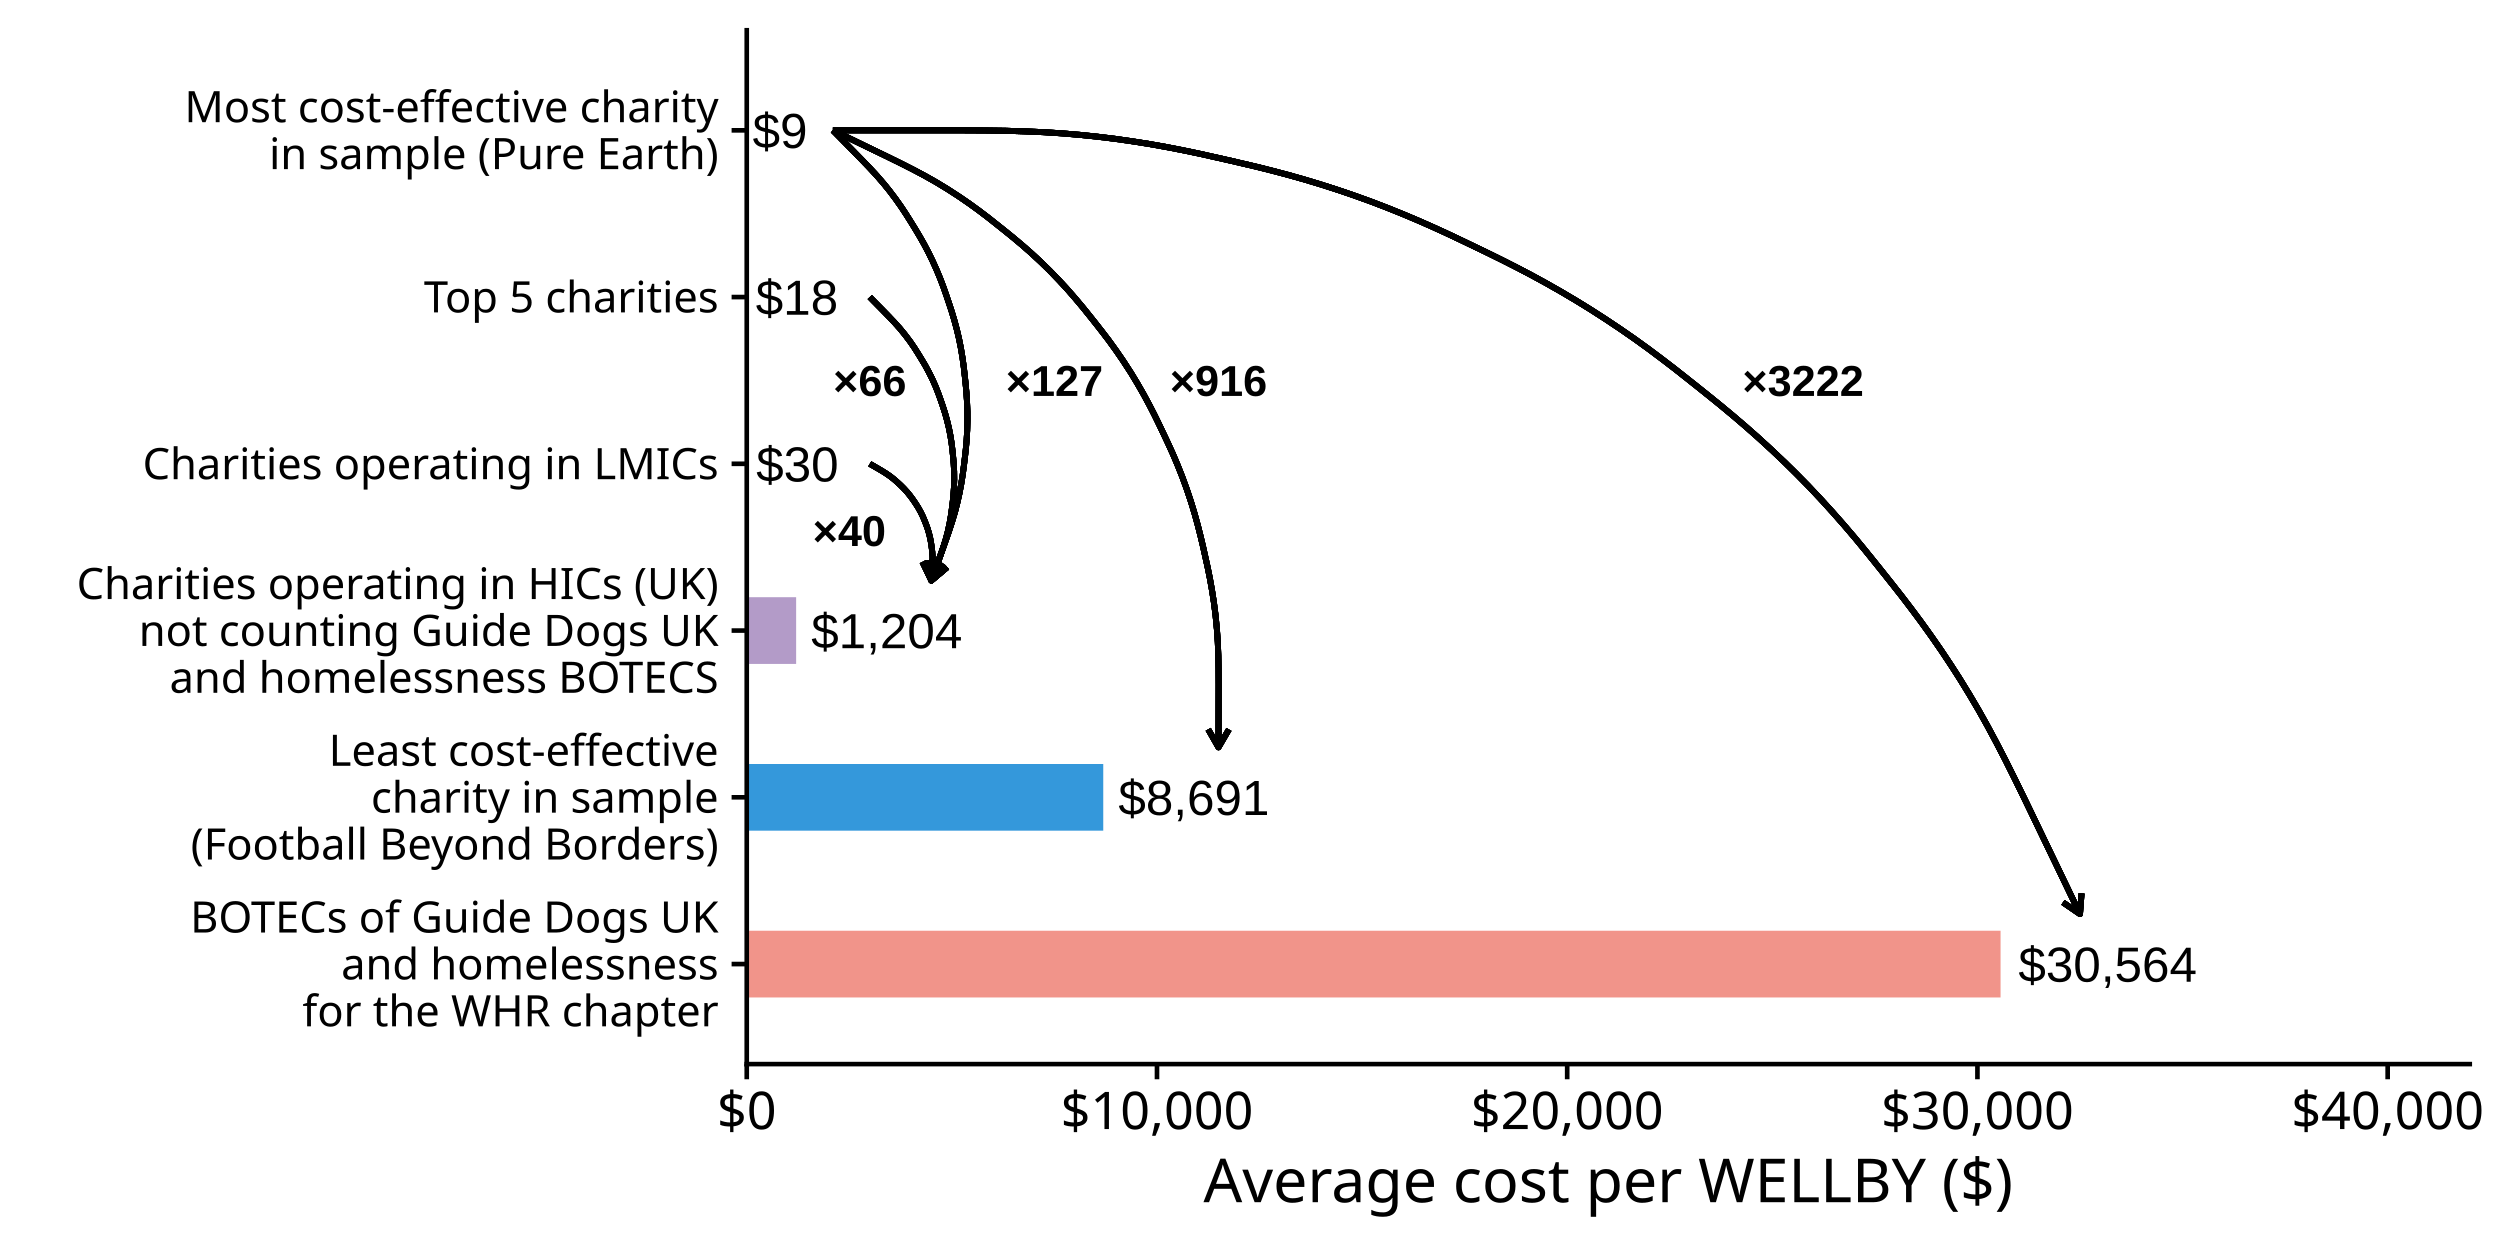
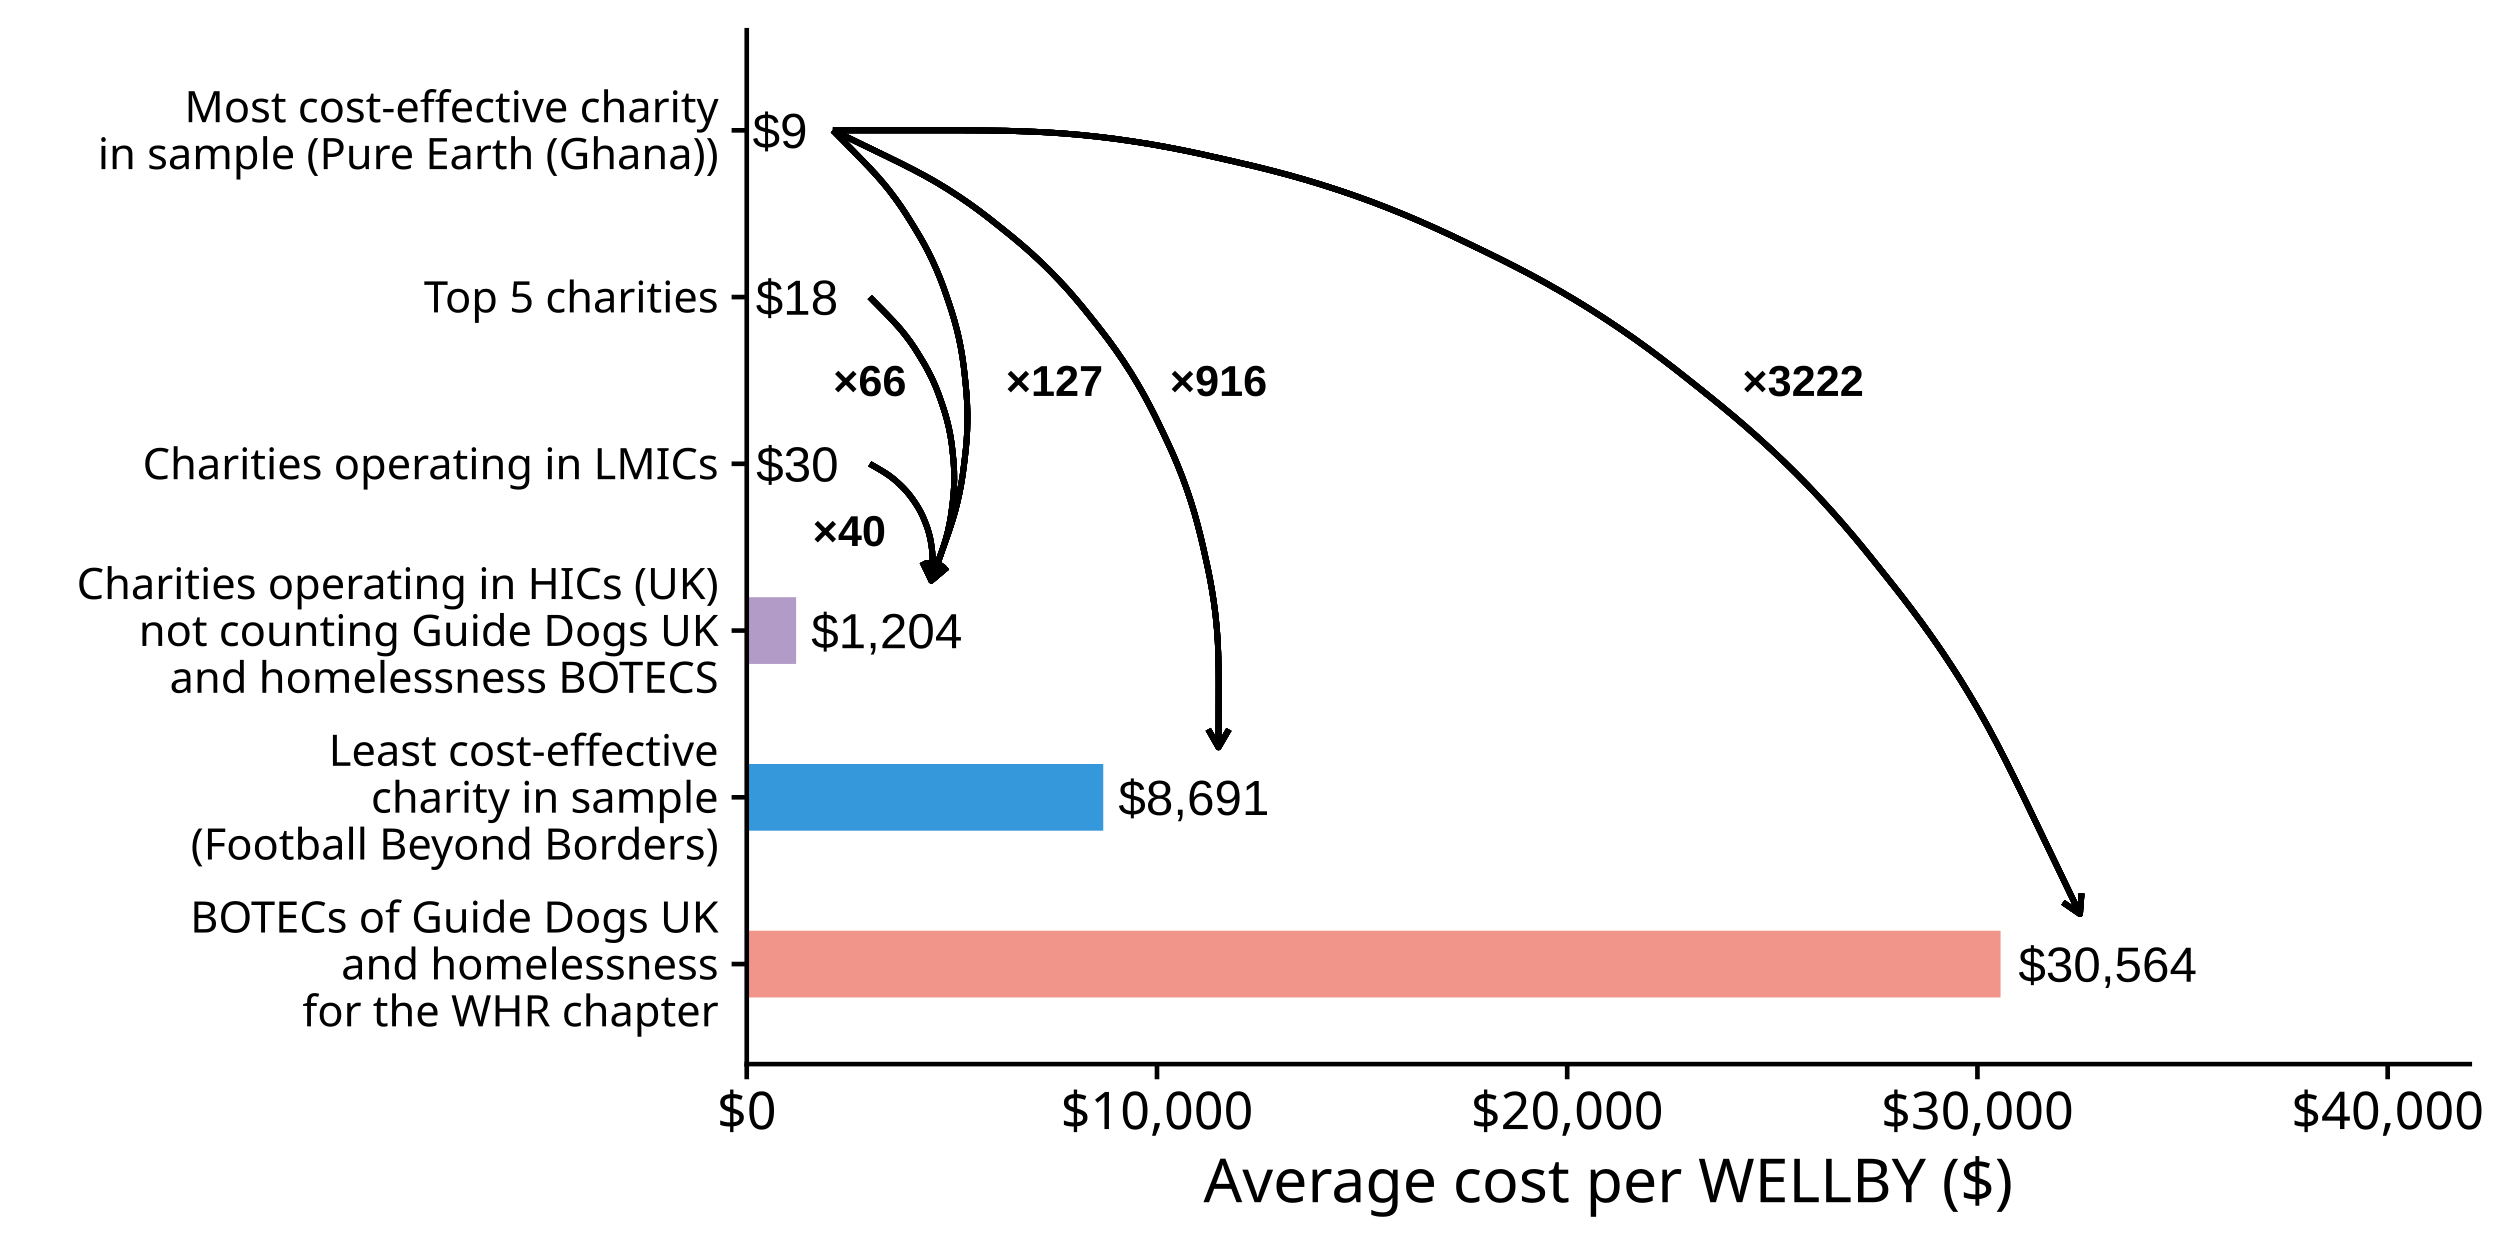
<svg xmlns="http://www.w3.org/2000/svg" role="img" aria-labelledby="comparison_CpWB-title" width="100%" viewBox="0 0 576.00 288.00">
  <g class="svglite">
    <defs>
      <style type="text/css">
    .svglite line, .svglite polyline, .svglite polygon, .svglite path, .svglite rect, .svglite circle {
      fill: none;
      stroke: #000000;
      stroke-linecap: round;
      stroke-linejoin: round;
      stroke-miterlimit: 10.00;
    }
    .svglite text {
      white-space: pre;
    }
    .svglite g.glyphgroup path {
      fill: inherit;
      stroke: none;
    }
  </style>
    </defs>
    <rect width="100%" height="100%" style="stroke: none; fill: #FFFFFF;" />
    <defs>
      <clipPath id="cpMC4wMHw1NzYuMDB8MC4wMHwyODguMDA=">
        <rect x="0.00" y="0.00" width="576.00" height="288.00" />
      </clipPath>
    </defs>
    <g clip-path="url(#cpMC4wMHw1NzYuMDB8MC4wMHwyODguMDA=)">
      <rect x="0.00" y="0.00" width="576.00" height="288.00" style="stroke-width: 1.07; stroke: none; fill: #FFFFFF;" />
    </g>
    <defs>
      <clipPath id="cpMTcyLjA1fDU2OS4wM3w2Ljk3fDI0NS4xNw==">
        <rect x="172.05" y="6.97" width="396.98" height="238.20" />
      </clipPath>
    </defs>
    <g clip-path="url(#cpMTcyLjA1fDU2OS4wM3w2Ljk3fDI0NS4xNw==)">
      <rect x="172.05" y="6.97" width="396.98" height="238.20" style="stroke-width: 1.07; stroke: none; fill: #FFFFFF;" />
      <rect x="172.05" y="22.34" width="0.090" height="15.37" style="stroke-width: 1.36; stroke: none; stroke-linecap: butt; stroke-linejoin: miter; fill: #27AE60;" />
      <rect x="172.05" y="60.76" width="0.17" height="15.37" style="stroke-width: 1.36; stroke: none; stroke-linecap: butt; stroke-linejoin: miter; fill: #F5B041;" />
      <rect x="172.05" y="99.18" width="0.29" height="15.37" style="stroke-width: 1.36; stroke: none; stroke-linecap: butt; stroke-linejoin: miter; fill: #D98880;" />
      <rect x="172.05" y="137.60" width="11.38" height="15.37" style="stroke-width: 1.36; stroke: none; stroke-linecap: butt; stroke-linejoin: miter; fill: #B39BC8;" />
      <rect x="172.05" y="176.02" width="82.14" height="15.37" style="stroke-width: 1.36; stroke: none; stroke-linecap: butt; stroke-linejoin: miter; fill: #3498DB;" />
      <rect x="172.05" y="214.44" width="288.88" height="15.37" style="stroke-width: 1.36; stroke: none; stroke-linecap: butt; stroke-linejoin: miter; fill: #F1948A;" />
      <text x="173.40" y="34.10" style="font-size: 11.38px; font-family: &quot;Arial&quot;;" textLength="12.66px" lengthAdjust="spacingAndGlyphs">$9</text>
      <text x="174.12" y="72.52" style="font-size: 11.38px; font-family: &quot;Arial&quot;;" textLength="18.98px" lengthAdjust="spacingAndGlyphs">$18</text>
      <text x="174.23" y="110.94" style="font-size: 11.38px; font-family: &quot;Arial&quot;;" textLength="18.98px" lengthAdjust="spacingAndGlyphs">$30</text>
      <text x="186.91" y="149.35" style="font-size: 11.38px; font-family: &quot;Arial&quot;;" textLength="34.80px" lengthAdjust="spacingAndGlyphs">$1,204</text>
      <text x="257.67" y="187.77" style="font-size: 11.38px; font-family: &quot;Arial&quot;;" textLength="34.80px" lengthAdjust="spacingAndGlyphs">$8,691</text>
      <text x="465.04" y="226.19" style="font-size: 11.38px; font-family: &quot;Arial&quot;;" textLength="41.12px" lengthAdjust="spacingAndGlyphs">$30,564</text>
      <polyline points="191.90,30.03 192.03,30.09 192.87,30.50 194.74,31.40 197.54,32.76 200.86,34.37 204.23,36.00 207.41,37.56 210.35,39.05 213.08,40.50 215.66,41.96 218.15,43.47 218.61,43.76 221.04,45.34 223.40,46.96 225.63,48.58 227.71,50.16 229.64,51.69 231.51,53.18 233.41,54.72 235.39,56.38 237.45,58.18 239.54,60.11 241.62,62.13 241.97,62.48 243.99,64.57 245.93,66.67 247.74,68.75 249.42,70.75 250.97,72.67 252.46,74.54 253.96,76.46 255.53,78.52 257.13,80.74 258.74,83.08 260.32,85.52 260.59,85.93 262.09,88.42 263.51,90.90 264.82,93.33 266.01,95.65 267.09,97.87 268.12,100.02 269.16,102.24 270.23,104.59 271.30,107.11 272.35,109.75 273.35,112.48 273.51,112.94 274.43,115.70 275.26,118.44 275.99,121.09 276.63,123.62 277.20,126.02 277.72,128.36 278.25,130.75 278.76,133.28 279.24,135.97 279.68,138.78 280.05,141.66 280.10,142.15 280.38,145.05 280.58,147.98 280.70,151.04 280.76,154.30 280.78,157.79 280.77,161.51 280.76,165.24 280.75,168.50 280.75,170.79 280.74,171.93 280.74,172.17 280.74,172.18 " style="stroke-width: 1.36; stroke-linecap: butt;" />
      <polyline points="278.37,168.04 280.74,172.18 283.14,168.06 " style="stroke-width: 1.36; stroke-linecap: butt;" />
      <polyline points="191.90,30.03 192.03,30.09 192.87,30.50 194.74,31.40 197.54,32.76 200.86,34.37 204.23,36.00 207.41,37.56 210.35,39.05 213.08,40.50 215.66,41.96 218.15,43.47 218.61,43.76 221.04,45.34 223.40,46.96 225.63,48.58 227.71,50.16 229.64,51.69 231.51,53.18 233.41,54.72 235.39,56.38 237.45,58.18 239.54,60.11 241.62,62.13 241.97,62.48 243.99,64.57 245.93,66.67 247.74,68.75 249.42,70.75 250.97,72.67 252.46,74.54 253.96,76.46 255.53,78.52 257.13,80.74 258.74,83.08 260.32,85.52 260.59,85.93 262.09,88.42 263.51,90.90 264.82,93.33 266.01,95.65 267.09,97.87 268.12,100.02 269.16,102.24 270.23,104.59 271.30,107.11 272.35,109.75 273.35,112.48 273.51,112.94 274.43,115.70 275.26,118.44 275.99,121.09 276.63,123.62 277.20,126.02 277.72,128.36 278.25,130.75 278.76,133.28 279.24,135.97 279.68,138.78 280.05,141.66 280.10,142.15 280.38,145.05 280.58,147.98 280.70,151.04 280.76,154.30 280.78,157.79 280.77,161.51 280.76,165.24 280.75,168.50 280.75,170.79 280.74,171.93 280.74,172.17 280.74,172.18 " style="stroke-width: 1.36; stroke-linecap: butt;" />
      <polyline points="278.37,168.04 280.74,172.18 283.14,168.06 " style="stroke-width: 1.36; stroke-linecap: butt;" />
      <polyline points="191.90,30.03 192.03,30.09 192.87,30.50 194.74,31.40 197.54,32.76 200.86,34.37 204.23,36.00 207.41,37.56 210.35,39.05 213.08,40.50 215.66,41.96 218.15,43.47 218.61,43.76 221.04,45.34 223.40,46.96 225.63,48.58 227.71,50.16 229.64,51.69 231.51,53.18 233.41,54.72 235.39,56.38 237.45,58.18 239.54,60.11 241.62,62.13 241.97,62.48 243.99,64.57 245.93,66.67 247.74,68.75 249.42,70.75 250.97,72.67 252.46,74.54 253.96,76.46 255.53,78.52 257.13,80.74 258.74,83.08 260.32,85.52 260.59,85.93 262.09,88.42 263.51,90.90 264.82,93.33 266.01,95.65 267.09,97.87 268.12,100.02 269.16,102.24 270.23,104.59 271.30,107.11 272.35,109.75 273.35,112.48 273.51,112.94 274.43,115.70 275.26,118.44 275.99,121.09 276.63,123.62 277.20,126.02 277.72,128.36 278.25,130.75 278.76,133.28 279.24,135.97 279.68,138.78 280.05,141.66 280.10,142.15 280.38,145.05 280.58,147.98 280.70,151.04 280.76,154.30 280.78,157.79 280.77,161.51 280.76,165.24 280.75,168.50 280.75,170.79 280.74,171.93 280.74,172.17 280.74,172.18 " style="stroke-width: 1.36; stroke-linecap: butt;" />
      <polyline points="278.37,168.04 280.74,172.18 283.14,168.06 " style="stroke-width: 1.36; stroke-linecap: butt;" />
      <polyline points="191.90,30.03 192.03,30.09 192.87,30.50 194.74,31.40 197.54,32.76 200.86,34.37 204.23,36.00 207.41,37.56 210.35,39.05 213.08,40.50 215.66,41.96 218.15,43.47 218.61,43.76 221.04,45.34 223.40,46.96 225.63,48.58 227.71,50.16 229.64,51.69 231.51,53.18 233.41,54.72 235.39,56.38 237.45,58.18 239.54,60.11 241.62,62.13 241.97,62.48 243.99,64.57 245.93,66.67 247.74,68.75 249.42,70.75 250.97,72.67 252.46,74.54 253.96,76.46 255.53,78.52 257.13,80.74 258.74,83.08 260.32,85.52 260.59,85.93 262.09,88.42 263.51,90.90 264.82,93.33 266.01,95.65 267.09,97.87 268.12,100.02 269.16,102.24 270.23,104.59 271.30,107.11 272.35,109.75 273.35,112.48 273.51,112.94 274.43,115.70 275.26,118.44 275.99,121.09 276.63,123.62 277.20,126.02 277.72,128.36 278.25,130.75 278.76,133.28 279.24,135.97 279.68,138.78 280.05,141.66 280.10,142.15 280.38,145.05 280.58,147.98 280.70,151.04 280.76,154.30 280.78,157.79 280.77,161.51 280.76,165.24 280.75,168.50 280.75,170.79 280.74,171.93 280.74,172.17 280.74,172.18 " style="stroke-width: 1.36; stroke-linecap: butt;" />
      <polyline points="278.37,168.04 280.74,172.18 283.14,168.06 " style="stroke-width: 1.36; stroke-linecap: butt;" />
      <polyline points="191.90,30.03 192.03,30.09 192.87,30.50 194.74,31.40 197.54,32.76 200.86,34.37 204.23,36.00 207.41,37.56 210.35,39.05 213.08,40.50 215.66,41.96 218.15,43.47 218.61,43.76 221.04,45.34 223.40,46.96 225.63,48.58 227.71,50.16 229.64,51.69 231.51,53.18 233.41,54.72 235.39,56.38 237.45,58.18 239.54,60.11 241.62,62.13 241.97,62.48 243.99,64.57 245.93,66.67 247.74,68.75 249.42,70.75 250.97,72.67 252.46,74.54 253.96,76.46 255.53,78.52 257.13,80.74 258.74,83.08 260.32,85.52 260.59,85.93 262.09,88.42 263.51,90.90 264.82,93.33 266.01,95.65 267.09,97.87 268.12,100.02 269.16,102.24 270.23,104.59 271.30,107.11 272.35,109.75 273.35,112.48 273.51,112.94 274.43,115.70 275.26,118.44 275.99,121.09 276.63,123.62 277.20,126.02 277.72,128.36 278.25,130.75 278.76,133.28 279.24,135.97 279.68,138.78 280.05,141.66 280.10,142.15 280.38,145.05 280.58,147.98 280.70,151.04 280.76,154.30 280.78,157.79 280.77,161.51 280.76,165.24 280.75,168.50 280.75,170.79 280.74,171.93 280.74,172.17 280.74,172.18 " style="stroke-width: 1.36; stroke-linecap: butt;" />
      <polyline points="278.37,168.04 280.74,172.18 283.14,168.06 " style="stroke-width: 1.36; stroke-linecap: butt;" />
      <polyline points="191.90,30.03 192.03,30.09 192.87,30.50 194.74,31.40 197.54,32.76 200.86,34.37 204.23,36.00 207.41,37.56 210.35,39.05 213.08,40.50 215.66,41.96 218.15,43.47 218.61,43.76 221.04,45.34 223.40,46.96 225.63,48.58 227.71,50.16 229.64,51.69 231.51,53.18 233.41,54.72 235.39,56.38 237.45,58.18 239.54,60.11 241.62,62.13 241.97,62.48 243.99,64.57 245.93,66.67 247.74,68.75 249.42,70.75 250.97,72.67 252.46,74.54 253.96,76.46 255.53,78.52 257.13,80.74 258.74,83.08 260.32,85.52 260.59,85.93 262.09,88.42 263.51,90.90 264.82,93.33 266.01,95.65 267.09,97.87 268.12,100.02 269.16,102.24 270.23,104.59 271.30,107.11 272.35,109.75 273.35,112.48 273.51,112.94 274.43,115.70 275.26,118.44 275.99,121.09 276.63,123.62 277.20,126.02 277.72,128.36 278.25,130.75 278.76,133.28 279.24,135.97 279.68,138.78 280.05,141.66 280.10,142.15 280.38,145.05 280.58,147.98 280.70,151.04 280.76,154.30 280.78,157.79 280.77,161.51 280.76,165.24 280.75,168.50 280.75,170.79 280.74,171.93 280.74,172.17 280.74,172.18 " style="stroke-width: 1.36; stroke-linecap: butt;" />
      <polyline points="278.37,168.04 280.74,172.18 283.14,168.06 " style="stroke-width: 1.36; stroke-linecap: butt;" />
      <text x="280.74" y="91.22" text-anchor="middle" style="font-size: 9.96px; font-weight: bold; font-family: &quot;Arial&quot;;" textLength="22.41px" lengthAdjust="spacingAndGlyphs">×916</text>
      <polyline points="191.90,30.03 192.01,30.03 192.72,30.03 194.43,30.03 197.32,30.02 201.32,30.02 206.15,30.02 211.44,30.02 216.82,30.02 222.03,30.03 227.00,30.06 231.74,30.13 236.25,30.27 240.57,30.46 244.77,30.73 248.91,31.08 252.68,31.47 256.79,31.97 260.86,32.55 264.85,33.18 268.71,33.87 272.43,34.59 275.99,35.33 279.40,36.09 282.73,36.84 286.05,37.61 289.47,38.41 293.01,39.30 296.69,40.27 300.48,41.34 304.36,42.51 308.28,43.77 311.78,44.96 315.67,46.36 319.51,47.83 323.26,49.34 326.88,50.87 330.34,52.40 333.64,53.91 336.80,55.41 339.87,56.88 342.95,58.37 346.10,59.92 349.35,61.57 352.72,63.33 356.18,65.22 359.70,67.22 363.24,69.32 366.39,71.26 369.87,73.50 373.29,75.78 376.61,78.08 379.80,80.38 382.83,82.65 385.72,84.86 388.46,87.02 391.13,89.14 393.79,91.27 396.52,93.48 399.33,95.82 402.22,98.29 405.17,100.90 408.16,103.64 411.14,106.47 413.78,109.06 416.68,112.01 419.50,115.00 422.22,117.99 424.82,120.94 427.28,123.82 429.59,126.62 431.79,129.34 433.92,132.00 436.04,134.67 438.21,137.43 440.42,140.33 442.69,143.38 444.99,146.59 447.30,149.92 449.57,153.34 451.57,156.46 453.73,159.98 455.84,163.56 457.90,167.24 459.95,171.07 462.03,175.09 464.15,179.34 466.35,183.83 468.62,188.54 470.95,193.39 473.24,198.14 475.31,202.44 477.00,205.96 478.22,208.48 478.92,209.94 479.20,210.52 479.23,210.60 " style="stroke-width: 1.36; stroke-linecap: butt;" />
      <polyline points="475.30,207.91 479.23,210.60 479.59,205.84 " style="stroke-width: 1.36; stroke-linecap: butt;" />
      <polyline points="191.90,30.03 192.01,30.03 192.72,30.03 194.43,30.03 197.32,30.02 201.32,30.02 206.15,30.02 211.44,30.02 216.82,30.02 222.03,30.03 227.00,30.06 231.74,30.13 236.25,30.27 240.57,30.46 244.77,30.73 248.91,31.08 252.68,31.47 256.79,31.97 260.86,32.55 264.85,33.18 268.71,33.87 272.43,34.59 275.99,35.33 279.40,36.09 282.73,36.84 286.05,37.61 289.47,38.41 293.01,39.30 296.69,40.27 300.48,41.34 304.36,42.51 308.28,43.77 311.78,44.96 315.67,46.36 319.51,47.83 323.26,49.34 326.88,50.87 330.34,52.40 333.64,53.91 336.80,55.41 339.87,56.88 342.95,58.37 346.10,59.92 349.35,61.57 352.72,63.33 356.18,65.22 359.70,67.22 363.24,69.32 366.39,71.26 369.87,73.50 373.29,75.78 376.61,78.08 379.80,80.38 382.83,82.65 385.72,84.86 388.46,87.02 391.13,89.14 393.79,91.27 396.52,93.48 399.33,95.82 402.22,98.29 405.17,100.90 408.16,103.64 411.14,106.47 413.78,109.06 416.68,112.01 419.50,115.00 422.22,117.99 424.82,120.94 427.28,123.82 429.59,126.62 431.79,129.34 433.92,132.00 436.04,134.67 438.21,137.43 440.42,140.33 442.69,143.38 444.99,146.59 447.30,149.92 449.57,153.34 451.57,156.46 453.73,159.98 455.84,163.56 457.90,167.24 459.95,171.07 462.03,175.09 464.15,179.34 466.35,183.83 468.62,188.54 470.95,193.39 473.24,198.14 475.31,202.44 477.00,205.96 478.22,208.48 478.92,209.94 479.20,210.52 479.23,210.60 " style="stroke-width: 1.36; stroke-linecap: butt;" />
      <polyline points="475.30,207.91 479.23,210.60 479.59,205.84 " style="stroke-width: 1.36; stroke-linecap: butt;" />
      <polyline points="191.90,30.03 192.01,30.03 192.72,30.03 194.43,30.03 197.32,30.02 201.32,30.02 206.15,30.02 211.44,30.02 216.82,30.02 222.03,30.03 227.00,30.06 231.74,30.13 236.25,30.27 240.57,30.46 244.77,30.73 248.91,31.08 252.68,31.47 256.79,31.97 260.86,32.55 264.85,33.18 268.71,33.87 272.43,34.59 275.99,35.33 279.40,36.09 282.73,36.84 286.05,37.61 289.47,38.41 293.01,39.30 296.69,40.27 300.48,41.34 304.36,42.51 308.28,43.77 311.78,44.96 315.67,46.36 319.51,47.83 323.26,49.34 326.88,50.87 330.34,52.40 333.64,53.91 336.80,55.41 339.87,56.88 342.95,58.37 346.10,59.92 349.35,61.57 352.72,63.33 356.18,65.22 359.70,67.22 363.24,69.32 366.39,71.26 369.87,73.50 373.29,75.78 376.61,78.08 379.80,80.38 382.83,82.65 385.72,84.86 388.46,87.02 391.13,89.14 393.79,91.27 396.52,93.48 399.33,95.82 402.22,98.29 405.17,100.90 408.16,103.64 411.14,106.47 413.78,109.06 416.68,112.01 419.50,115.00 422.22,117.99 424.82,120.94 427.28,123.82 429.59,126.62 431.79,129.34 433.92,132.00 436.04,134.67 438.21,137.43 440.42,140.33 442.69,143.38 444.99,146.59 447.30,149.92 449.57,153.34 451.57,156.46 453.73,159.98 455.84,163.56 457.90,167.24 459.95,171.07 462.03,175.09 464.15,179.34 466.35,183.83 468.62,188.54 470.95,193.39 473.24,198.14 475.31,202.44 477.00,205.96 478.22,208.48 478.92,209.94 479.20,210.52 479.23,210.60 " style="stroke-width: 1.36; stroke-linecap: butt;" />
      <polyline points="475.30,207.91 479.23,210.60 479.59,205.84 " style="stroke-width: 1.36; stroke-linecap: butt;" />
      <polyline points="191.90,30.03 192.01,30.03 192.72,30.03 194.43,30.03 197.32,30.02 201.32,30.02 206.15,30.02 211.44,30.02 216.82,30.02 222.03,30.03 227.00,30.06 231.74,30.13 236.25,30.27 240.57,30.46 244.77,30.73 248.91,31.08 252.68,31.47 256.79,31.97 260.86,32.55 264.85,33.18 268.71,33.87 272.43,34.59 275.99,35.33 279.40,36.09 282.73,36.84 286.05,37.61 289.47,38.41 293.01,39.30 296.69,40.27 300.48,41.34 304.36,42.51 308.28,43.77 311.78,44.96 315.67,46.36 319.51,47.83 323.26,49.34 326.88,50.87 330.34,52.40 333.64,53.91 336.80,55.41 339.87,56.88 342.95,58.37 346.10,59.92 349.35,61.57 352.72,63.33 356.18,65.22 359.70,67.22 363.24,69.32 366.39,71.26 369.87,73.50 373.29,75.78 376.61,78.08 379.80,80.38 382.83,82.65 385.72,84.86 388.46,87.02 391.13,89.14 393.79,91.27 396.52,93.48 399.33,95.82 402.22,98.29 405.17,100.90 408.16,103.64 411.14,106.47 413.78,109.06 416.68,112.01 419.50,115.00 422.22,117.99 424.82,120.94 427.28,123.82 429.59,126.62 431.79,129.34 433.92,132.00 436.04,134.67 438.21,137.43 440.42,140.33 442.69,143.38 444.99,146.59 447.30,149.92 449.57,153.34 451.57,156.46 453.73,159.98 455.84,163.56 457.90,167.24 459.95,171.07 462.03,175.09 464.15,179.34 466.35,183.83 468.62,188.54 470.95,193.39 473.24,198.14 475.31,202.44 477.00,205.96 478.22,208.48 478.92,209.94 479.20,210.52 479.23,210.60 " style="stroke-width: 1.36; stroke-linecap: butt;" />
      <polyline points="475.30,207.91 479.23,210.60 479.59,205.84 " style="stroke-width: 1.36; stroke-linecap: butt;" />
      <polyline points="191.90,30.03 192.01,30.03 192.72,30.03 194.43,30.03 197.32,30.02 201.32,30.02 206.15,30.02 211.44,30.02 216.82,30.02 222.03,30.03 227.00,30.06 231.74,30.13 236.25,30.27 240.57,30.46 244.77,30.73 248.91,31.08 252.68,31.47 256.79,31.97 260.86,32.55 264.85,33.18 268.71,33.87 272.43,34.59 275.99,35.33 279.40,36.09 282.73,36.84 286.05,37.61 289.47,38.41 293.01,39.30 296.69,40.27 300.48,41.34 304.36,42.51 308.28,43.77 311.78,44.96 315.67,46.36 319.51,47.83 323.26,49.34 326.88,50.87 330.34,52.40 333.64,53.91 336.80,55.41 339.87,56.88 342.95,58.37 346.10,59.92 349.35,61.57 352.72,63.33 356.18,65.22 359.70,67.22 363.24,69.32 366.39,71.26 369.87,73.50 373.29,75.78 376.61,78.08 379.80,80.38 382.83,82.65 385.72,84.86 388.46,87.02 391.13,89.14 393.79,91.27 396.52,93.48 399.33,95.82 402.22,98.29 405.17,100.90 408.16,103.64 411.14,106.47 413.78,109.06 416.68,112.01 419.50,115.00 422.22,117.99 424.82,120.94 427.28,123.82 429.59,126.62 431.79,129.34 433.92,132.00 436.04,134.67 438.21,137.43 440.42,140.33 442.69,143.38 444.99,146.59 447.30,149.92 449.57,153.34 451.57,156.46 453.73,159.98 455.84,163.56 457.90,167.24 459.95,171.07 462.03,175.09 464.15,179.34 466.35,183.83 468.62,188.54 470.95,193.39 473.24,198.14 475.31,202.44 477.00,205.96 478.22,208.48 478.92,209.94 479.20,210.52 479.23,210.60 " style="stroke-width: 1.36; stroke-linecap: butt;" />
      <polyline points="475.30,207.91 479.23,210.60 479.59,205.84 " style="stroke-width: 1.36; stroke-linecap: butt;" />
      <polyline points="191.90,30.03 192.01,30.03 192.72,30.03 194.43,30.03 197.32,30.02 201.32,30.02 206.15,30.02 211.44,30.02 216.82,30.02 222.03,30.03 227.00,30.06 231.74,30.13 236.25,30.27 240.57,30.46 244.77,30.73 248.91,31.08 252.68,31.47 256.79,31.97 260.86,32.55 264.85,33.18 268.71,33.87 272.43,34.59 275.99,35.33 279.40,36.09 282.73,36.84 286.05,37.61 289.47,38.41 293.01,39.30 296.69,40.27 300.48,41.34 304.36,42.51 308.28,43.77 311.78,44.96 315.67,46.36 319.51,47.83 323.26,49.34 326.88,50.87 330.34,52.40 333.64,53.91 336.80,55.41 339.87,56.88 342.95,58.37 346.10,59.92 349.35,61.57 352.72,63.33 356.18,65.22 359.70,67.22 363.24,69.32 366.39,71.26 369.87,73.50 373.29,75.78 376.61,78.08 379.80,80.38 382.83,82.65 385.72,84.86 388.46,87.02 391.13,89.14 393.79,91.27 396.52,93.48 399.33,95.82 402.22,98.29 405.17,100.90 408.16,103.64 411.14,106.47 413.78,109.06 416.68,112.01 419.50,115.00 422.22,117.99 424.82,120.94 427.28,123.82 429.59,126.62 431.79,129.34 433.92,132.00 436.04,134.67 438.21,137.43 440.42,140.33 442.69,143.38 444.99,146.59 447.30,149.92 449.57,153.34 451.57,156.46 453.73,159.98 455.84,163.56 457.90,167.24 459.95,171.07 462.03,175.09 464.15,179.34 466.35,183.83 468.62,188.54 470.95,193.39 473.24,198.14 475.31,202.44 477.00,205.96 478.22,208.48 478.92,209.94 479.20,210.52 479.23,210.60 " style="stroke-width: 1.36; stroke-linecap: butt;" />
      <polyline points="475.30,207.91 479.23,210.60 479.59,205.84 " style="stroke-width: 1.36; stroke-linecap: butt;" />
      <text x="415.43" y="91.22" text-anchor="middle" style="font-size: 9.96px; font-weight: bold; font-family: &quot;Arial&quot;;" textLength="27.94px" lengthAdjust="spacingAndGlyphs">×3222</text>
      <polyline points="191.90,30.03 192.03,30.16 192.79,30.93 194.33,32.50 196.36,34.57 198.43,36.68 200.33,38.65 202.04,40.50 203.58,42.28 204.90,43.91 206.29,45.75 207.59,47.59 208.76,49.36 209.81,51.03 210.81,52.65 211.83,54.36 212.89,56.22 213.94,58.21 214.84,60.06 215.79,62.17 216.65,64.25 217.40,66.23 218.05,68.09 218.66,69.90 219.28,71.79 219.89,73.83 220.48,76.02 220.95,78.02 221.40,80.28 221.77,82.50 222.06,84.60 222.28,86.56 222.48,88.46 222.66,90.44 222.80,92.57 222.89,94.83 222.90,96.88 222.84,99.19 222.71,101.44 222.52,103.55 222.30,105.51 222.07,107.40 221.81,109.37 221.47,111.49 221.05,113.70 220.60,115.71 220.03,117.96 219.35,120.23 218.56,122.64 217.65,125.24 216.64,128.04 215.67,130.73 214.96,132.71 214.63,133.63 214.58,133.76 " style="stroke-width: 1.36; stroke-linecap: butt;" />
      <polyline points="213.74,129.07 214.58,133.76 218.22,130.68 " style="stroke-width: 1.36; stroke-linecap: butt;" />
      <polyline points="191.90,30.03 192.03,30.16 192.79,30.93 194.33,32.50 196.36,34.57 198.43,36.68 200.33,38.65 202.04,40.50 203.58,42.28 204.90,43.91 206.29,45.75 207.59,47.59 208.76,49.36 209.81,51.03 210.81,52.65 211.83,54.36 212.89,56.22 213.94,58.21 214.84,60.06 215.79,62.17 216.65,64.25 217.40,66.23 218.05,68.09 218.66,69.90 219.28,71.79 219.89,73.83 220.48,76.02 220.95,78.02 221.40,80.28 221.77,82.50 222.06,84.60 222.28,86.56 222.48,88.46 222.66,90.44 222.80,92.57 222.89,94.83 222.90,96.88 222.84,99.19 222.71,101.44 222.52,103.55 222.30,105.51 222.07,107.40 221.81,109.37 221.47,111.49 221.05,113.70 220.60,115.71 220.03,117.96 219.35,120.23 218.56,122.64 217.65,125.24 216.64,128.04 215.67,130.73 214.96,132.71 214.63,133.63 214.58,133.76 " style="stroke-width: 1.36; stroke-linecap: butt;" />
      <polyline points="213.74,129.07 214.58,133.76 218.22,130.68 " style="stroke-width: 1.36; stroke-linecap: butt;" />
      <polyline points="191.90,30.03 192.03,30.16 192.79,30.93 194.33,32.50 196.36,34.57 198.43,36.68 200.33,38.65 202.04,40.50 203.58,42.28 204.90,43.91 206.29,45.75 207.59,47.59 208.76,49.36 209.81,51.03 210.81,52.65 211.83,54.36 212.89,56.22 213.94,58.21 214.84,60.06 215.79,62.17 216.65,64.25 217.40,66.23 218.05,68.09 218.66,69.90 219.28,71.79 219.89,73.83 220.48,76.02 220.95,78.02 221.40,80.28 221.77,82.50 222.06,84.60 222.28,86.56 222.48,88.46 222.66,90.44 222.80,92.57 222.89,94.83 222.90,96.88 222.84,99.19 222.71,101.44 222.52,103.55 222.30,105.51 222.07,107.40 221.81,109.37 221.47,111.49 221.05,113.70 220.60,115.71 220.03,117.96 219.35,120.23 218.56,122.64 217.65,125.24 216.64,128.04 215.67,130.73 214.96,132.71 214.63,133.63 214.58,133.76 " style="stroke-width: 1.36; stroke-linecap: butt;" />
      <polyline points="213.74,129.07 214.58,133.76 218.22,130.68 " style="stroke-width: 1.36; stroke-linecap: butt;" />
      <polyline points="191.90,30.03 192.03,30.16 192.79,30.93 194.33,32.50 196.36,34.57 198.43,36.68 200.33,38.65 202.04,40.50 203.58,42.28 204.90,43.91 206.29,45.75 207.59,47.59 208.76,49.36 209.81,51.03 210.81,52.65 211.83,54.36 212.89,56.22 213.94,58.21 214.84,60.06 215.79,62.17 216.65,64.25 217.40,66.23 218.05,68.09 218.66,69.90 219.28,71.79 219.89,73.83 220.48,76.02 220.95,78.02 221.40,80.28 221.77,82.50 222.06,84.60 222.28,86.56 222.48,88.46 222.66,90.44 222.80,92.57 222.89,94.83 222.90,96.88 222.84,99.19 222.71,101.44 222.52,103.55 222.30,105.51 222.07,107.40 221.81,109.37 221.47,111.49 221.05,113.70 220.60,115.71 220.03,117.96 219.35,120.23 218.56,122.64 217.65,125.24 216.64,128.04 215.67,130.73 214.96,132.71 214.63,133.63 214.58,133.76 " style="stroke-width: 1.36; stroke-linecap: butt;" />
      <polyline points="213.74,129.07 214.58,133.76 218.22,130.68 " style="stroke-width: 1.36; stroke-linecap: butt;" />
      <polyline points="191.90,30.03 192.03,30.16 192.79,30.93 194.33,32.50 196.36,34.57 198.43,36.68 200.33,38.65 202.04,40.50 203.58,42.28 204.90,43.91 206.29,45.75 207.59,47.59 208.76,49.36 209.81,51.03 210.81,52.65 211.83,54.36 212.89,56.22 213.94,58.21 214.84,60.06 215.79,62.17 216.65,64.25 217.40,66.23 218.05,68.09 218.66,69.90 219.28,71.79 219.89,73.83 220.48,76.02 220.95,78.02 221.40,80.28 221.77,82.50 222.06,84.60 222.28,86.56 222.48,88.46 222.66,90.44 222.80,92.57 222.89,94.83 222.90,96.88 222.84,99.19 222.71,101.44 222.52,103.55 222.30,105.51 222.07,107.40 221.81,109.37 221.47,111.49 221.05,113.70 220.60,115.71 220.03,117.96 219.35,120.23 218.56,122.64 217.65,125.24 216.64,128.04 215.67,130.73 214.96,132.71 214.63,133.63 214.58,133.76 " style="stroke-width: 1.36; stroke-linecap: butt;" />
      <polyline points="213.74,129.07 214.58,133.76 218.22,130.68 " style="stroke-width: 1.36; stroke-linecap: butt;" />
      <polyline points="191.90,30.03 192.03,30.16 192.79,30.93 194.33,32.50 196.36,34.57 198.43,36.68 200.33,38.65 202.04,40.50 203.58,42.28 204.90,43.91 206.29,45.75 207.59,47.59 208.76,49.36 209.81,51.03 210.81,52.65 211.83,54.36 212.89,56.22 213.94,58.21 214.84,60.06 215.79,62.17 216.65,64.25 217.40,66.23 218.05,68.09 218.66,69.90 219.28,71.79 219.89,73.83 220.48,76.02 220.95,78.02 221.40,80.28 221.77,82.50 222.06,84.60 222.28,86.56 222.48,88.46 222.66,90.44 222.80,92.57 222.89,94.83 222.90,96.88 222.84,99.19 222.71,101.44 222.52,103.55 222.30,105.51 222.07,107.40 221.81,109.37 221.47,111.49 221.05,113.70 220.60,115.71 220.03,117.96 219.35,120.23 218.56,122.64 217.65,125.24 216.64,128.04 215.67,130.73 214.96,132.71 214.63,133.63 214.58,133.76 " style="stroke-width: 1.36; stroke-linecap: butt;" />
      <polyline points="213.74,129.07 214.58,133.76 218.22,130.68 " style="stroke-width: 1.36; stroke-linecap: butt;" />
      <text x="242.94" y="91.22" text-anchor="middle" style="font-size: 9.96px; font-weight: bold; font-family: &quot;Arial&quot;;" textLength="22.41px" lengthAdjust="spacingAndGlyphs">×127</text>
      <polyline points="200.40,68.44 200.56,68.61 201.41,69.48 202.92,71.01 204.56,72.69 206.04,74.24 207.33,75.68 208.50,77.11 208.57,77.20 209.67,78.66 210.66,80.10 211.52,81.46 212.31,82.75 213.13,84.12 213.96,85.65 214.78,87.28 214.82,87.37 215.56,89.04 216.20,90.67 216.74,92.18 217.23,93.61 217.72,95.14 218.19,96.81 218.62,98.59 218.64,98.68 218.99,100.47 219.26,102.20 219.45,103.80 219.60,105.30 219.74,106.90 219.83,108.63 219.85,110.46 219.85,110.56 219.79,112.38 219.67,114.13 219.50,115.72 219.31,117.23 219.09,118.81 218.79,120.53 218.41,122.31 218.39,122.40 217.92,124.18 217.35,126.02 216.65,128.03 215.86,130.23 215.11,132.29 214.67,133.50 214.58,133.76 214.58,133.76 " style="stroke-width: 1.36; stroke-linecap: butt;" />
      <polyline points="213.75,129.07 214.58,133.76 218.23,130.69 " style="stroke-width: 1.36; stroke-linecap: butt;" />
      <polyline points="200.40,68.44 200.56,68.61 201.41,69.48 202.92,71.01 204.56,72.69 206.04,74.24 207.33,75.68 208.50,77.11 208.57,77.20 209.67,78.66 210.66,80.10 211.52,81.46 212.31,82.75 213.13,84.12 213.96,85.65 214.78,87.28 214.82,87.37 215.56,89.04 216.20,90.67 216.74,92.18 217.23,93.61 217.72,95.14 218.19,96.81 218.62,98.59 218.64,98.68 218.99,100.47 219.26,102.20 219.45,103.80 219.60,105.30 219.74,106.90 219.83,108.63 219.85,110.46 219.85,110.56 219.79,112.38 219.67,114.13 219.50,115.72 219.31,117.23 219.09,118.81 218.79,120.53 218.41,122.31 218.39,122.40 217.92,124.18 217.35,126.02 216.65,128.03 215.86,130.23 215.11,132.29 214.67,133.50 214.58,133.76 214.58,133.76 " style="stroke-width: 1.36; stroke-linecap: butt;" />
      <polyline points="213.75,129.07 214.58,133.76 218.23,130.69 " style="stroke-width: 1.36; stroke-linecap: butt;" />
      <polyline points="200.40,68.44 200.56,68.61 201.41,69.48 202.92,71.01 204.56,72.69 206.04,74.24 207.33,75.68 208.50,77.11 208.57,77.20 209.67,78.66 210.66,80.10 211.52,81.46 212.31,82.75 213.13,84.12 213.96,85.65 214.78,87.28 214.82,87.37 215.56,89.04 216.20,90.67 216.74,92.18 217.23,93.61 217.72,95.14 218.19,96.81 218.62,98.59 218.64,98.68 218.99,100.47 219.26,102.20 219.45,103.80 219.60,105.30 219.74,106.90 219.83,108.63 219.85,110.46 219.85,110.56 219.79,112.38 219.67,114.13 219.50,115.72 219.31,117.23 219.09,118.81 218.79,120.53 218.41,122.31 218.39,122.40 217.92,124.18 217.35,126.02 216.65,128.03 215.86,130.23 215.11,132.29 214.67,133.50 214.58,133.76 214.58,133.76 " style="stroke-width: 1.36; stroke-linecap: butt;" />
      <polyline points="213.75,129.07 214.58,133.76 218.23,130.69 " style="stroke-width: 1.36; stroke-linecap: butt;" />
      <polyline points="200.40,68.44 200.56,68.61 201.41,69.48 202.92,71.01 204.56,72.69 206.04,74.24 207.33,75.68 208.50,77.11 208.57,77.20 209.67,78.66 210.66,80.10 211.52,81.46 212.31,82.75 213.13,84.12 213.96,85.65 214.78,87.28 214.82,87.37 215.56,89.04 216.20,90.67 216.74,92.18 217.23,93.61 217.72,95.14 218.19,96.81 218.62,98.59 218.64,98.68 218.99,100.47 219.26,102.20 219.45,103.80 219.60,105.30 219.74,106.90 219.83,108.63 219.85,110.46 219.85,110.56 219.79,112.38 219.67,114.13 219.50,115.72 219.31,117.23 219.09,118.81 218.79,120.53 218.41,122.31 218.39,122.40 217.92,124.18 217.35,126.02 216.65,128.03 215.86,130.23 215.11,132.29 214.67,133.50 214.58,133.76 214.58,133.76 " style="stroke-width: 1.36; stroke-linecap: butt;" />
      <polyline points="213.75,129.07 214.58,133.76 218.23,130.69 " style="stroke-width: 1.36; stroke-linecap: butt;" />
      <polyline points="200.40,68.44 200.56,68.61 201.41,69.48 202.92,71.01 204.56,72.69 206.04,74.24 207.33,75.68 208.50,77.11 208.57,77.20 209.67,78.66 210.66,80.10 211.52,81.46 212.31,82.75 213.13,84.12 213.96,85.65 214.78,87.28 214.82,87.37 215.56,89.04 216.20,90.67 216.74,92.18 217.23,93.61 217.72,95.14 218.19,96.81 218.62,98.59 218.64,98.68 218.99,100.47 219.26,102.20 219.45,103.80 219.60,105.30 219.74,106.90 219.83,108.63 219.85,110.46 219.85,110.56 219.79,112.38 219.67,114.13 219.50,115.72 219.31,117.23 219.09,118.81 218.79,120.53 218.41,122.31 218.39,122.40 217.92,124.18 217.35,126.02 216.65,128.03 215.86,130.23 215.11,132.29 214.67,133.50 214.58,133.76 214.58,133.76 " style="stroke-width: 1.36; stroke-linecap: butt;" />
      <polyline points="213.75,129.07 214.58,133.76 218.23,130.69 " style="stroke-width: 1.36; stroke-linecap: butt;" />
      <polyline points="200.40,68.44 200.56,68.61 201.41,69.48 202.92,71.01 204.56,72.69 206.04,74.24 207.33,75.68 208.50,77.11 208.57,77.20 209.67,78.66 210.66,80.10 211.52,81.46 212.31,82.75 213.13,84.12 213.96,85.65 214.78,87.28 214.82,87.37 215.56,89.04 216.20,90.67 216.74,92.18 217.23,93.61 217.72,95.14 218.19,96.81 218.62,98.59 218.64,98.68 218.99,100.47 219.26,102.20 219.45,103.80 219.60,105.30 219.74,106.90 219.83,108.63 219.85,110.46 219.85,110.56 219.79,112.38 219.67,114.13 219.50,115.72 219.31,117.23 219.09,118.81 218.79,120.53 218.41,122.31 218.39,122.40 217.92,124.18 217.35,126.02 216.65,128.03 215.86,130.23 215.11,132.29 214.67,133.50 214.58,133.76 214.58,133.76 " style="stroke-width: 1.36; stroke-linecap: butt;" />
      <polyline points="213.75,129.07 214.58,133.76 218.23,130.69 " style="stroke-width: 1.36; stroke-linecap: butt;" />
      <text x="200.40" y="91.22" text-anchor="middle" style="font-size: 9.96px; font-weight: bold; font-family: &quot;Arial&quot;;" textLength="16.88px" lengthAdjust="spacingAndGlyphs">×66</text>
      <polyline points="200.40,106.86 200.63,107.00 201.66,107.59 202.95,108.34 204.07,109.03 205.05,109.70 205.97,110.42 206.77,111.12 207.49,111.79 208.24,112.54 209.03,113.40 209.76,114.31 210.39,115.17 210.94,115.98 211.51,116.88 212.08,117.89 212.60,118.94 213.01,119.92 213.37,120.83 213.73,121.83 214.06,122.95 214.33,124.08 214.52,125.13 214.66,126.10 214.79,127.16 214.86,128.32 214.87,129.51 214.80,130.82 214.69,132.31 214.60,133.49 214.58,133.76 " style="stroke-width: 1.36; stroke-linecap: butt;" />
      <polyline points="212.52,129.46 214.58,133.76 217.27,129.82 " style="stroke-width: 1.36; stroke-linecap: butt;" />
      <polyline points="200.40,106.86 200.63,107.00 201.66,107.59 202.95,108.34 204.07,109.03 205.05,109.70 205.97,110.42 206.77,111.12 207.49,111.79 208.24,112.54 209.03,113.40 209.76,114.31 210.39,115.17 210.94,115.98 211.51,116.88 212.08,117.89 212.60,118.94 213.01,119.92 213.37,120.83 213.73,121.83 214.06,122.95 214.33,124.08 214.52,125.13 214.66,126.10 214.79,127.16 214.86,128.32 214.87,129.51 214.80,130.82 214.69,132.31 214.60,133.49 214.58,133.76 " style="stroke-width: 1.36; stroke-linecap: butt;" />
      <polyline points="212.52,129.46 214.58,133.76 217.27,129.82 " style="stroke-width: 1.36; stroke-linecap: butt;" />
      <polyline points="200.40,106.86 200.63,107.00 201.66,107.59 202.95,108.34 204.07,109.03 205.05,109.70 205.97,110.42 206.77,111.12 207.49,111.79 208.24,112.54 209.03,113.40 209.76,114.31 210.39,115.17 210.94,115.98 211.51,116.88 212.08,117.89 212.60,118.94 213.01,119.92 213.37,120.83 213.73,121.83 214.06,122.95 214.33,124.08 214.52,125.13 214.66,126.10 214.79,127.16 214.86,128.32 214.87,129.51 214.80,130.82 214.69,132.31 214.60,133.49 214.58,133.76 " style="stroke-width: 1.36; stroke-linecap: butt;" />
      <polyline points="212.52,129.46 214.58,133.76 217.27,129.82 " style="stroke-width: 1.36; stroke-linecap: butt;" />
      <polyline points="200.40,106.86 200.63,107.00 201.66,107.59 202.95,108.34 204.07,109.03 205.05,109.70 205.97,110.42 206.77,111.12 207.49,111.79 208.24,112.54 209.03,113.40 209.76,114.31 210.39,115.17 210.94,115.98 211.51,116.88 212.08,117.89 212.60,118.94 213.01,119.92 213.37,120.83 213.73,121.83 214.06,122.95 214.33,124.08 214.52,125.13 214.66,126.10 214.79,127.16 214.86,128.32 214.87,129.51 214.80,130.82 214.69,132.31 214.60,133.49 214.58,133.76 " style="stroke-width: 1.36; stroke-linecap: butt;" />
      <polyline points="212.52,129.46 214.58,133.76 217.27,129.82 " style="stroke-width: 1.36; stroke-linecap: butt;" />
      <polyline points="200.40,106.86 200.63,107.00 201.66,107.59 202.95,108.34 204.07,109.03 205.05,109.70 205.97,110.42 206.77,111.12 207.49,111.79 208.24,112.54 209.03,113.40 209.76,114.31 210.39,115.17 210.94,115.98 211.51,116.88 212.08,117.89 212.60,118.94 213.01,119.92 213.37,120.83 213.73,121.83 214.06,122.95 214.33,124.08 214.52,125.13 214.66,126.10 214.79,127.16 214.86,128.32 214.87,129.51 214.80,130.82 214.69,132.31 214.60,133.49 214.58,133.76 " style="stroke-width: 1.36; stroke-linecap: butt;" />
      <polyline points="212.52,129.46 214.58,133.76 217.27,129.82 " style="stroke-width: 1.36; stroke-linecap: butt;" />
      <polyline points="200.40,106.86 200.63,107.00 201.66,107.59 202.95,108.34 204.07,109.03 205.05,109.70 205.97,110.42 206.77,111.12 207.49,111.79 208.24,112.54 209.03,113.40 209.76,114.31 210.39,115.17 210.94,115.98 211.51,116.88 212.08,117.89 212.60,118.94 213.01,119.92 213.37,120.83 213.73,121.83 214.06,122.95 214.33,124.08 214.52,125.13 214.66,126.10 214.79,127.16 214.86,128.32 214.87,129.51 214.80,130.82 214.69,132.31 214.60,133.49 214.58,133.76 " style="stroke-width: 1.36; stroke-linecap: butt;" />
      <polyline points="212.52,129.46 214.58,133.76 217.27,129.82 " style="stroke-width: 1.36; stroke-linecap: butt;" />
      <text x="195.68" y="125.80" text-anchor="middle" style="font-size: 9.96px; font-weight: bold; font-family: &quot;Arial&quot;;" textLength="16.88px" lengthAdjust="spacingAndGlyphs">×40</text>
    </g>
    <g clip-path="url(#cpMC4wMHw1NzYuMDB8MC4wMHwyODguMDA=)">
      <polyline points="172.05,245.17 172.05,6.97 " style="stroke-width: 1.07; stroke-linecap: square;" />
      <text x="165.57" y="214.86" text-anchor="end" style="font-size: 10.00px; font-family: &quot;Avenir&quot;;" textLength="121.94px" lengthAdjust="spacingAndGlyphs">BOTECs of Guide Dogs UK</text>
      <text x="165.57" y="225.66" text-anchor="end" style="font-size: 10.00px; font-family: &quot;Avenir&quot;;" textLength="81.38px" lengthAdjust="spacingAndGlyphs">and homelessness</text>
      <text x="165.57" y="236.46" text-anchor="end" style="font-size: 10.00px; font-family: &quot;Avenir&quot;;" textLength="91.44px" lengthAdjust="spacingAndGlyphs">for the WHR chapter</text>
      <text x="165.57" y="176.44" text-anchor="end" style="font-size: 10.00px; font-family: &quot;Avenir&quot;;" textLength="85.52px" lengthAdjust="spacingAndGlyphs">Least cost-effective</text>
      <text x="165.57" y="187.24" text-anchor="end" style="font-size: 10.00px; font-family: &quot;Avenir&quot;;" textLength="74.98px" lengthAdjust="spacingAndGlyphs">charity in sample</text>
      <text x="165.57" y="198.04" text-anchor="end" style="font-size: 10.00px; font-family: &quot;Avenir&quot;;" textLength="116.50px" lengthAdjust="spacingAndGlyphs">(Football Beyond Borders)</text>
      <text x="165.57" y="138.02" text-anchor="end" style="font-size: 10.00px; font-family: &quot;Avenir&quot;;" textLength="141.17px" lengthAdjust="spacingAndGlyphs">Charities operating in HICs (UK)</text>
      <text x="165.57" y="148.82" text-anchor="end" style="font-size: 10.00px; font-family: &quot;Avenir&quot;;" textLength="129.50px" lengthAdjust="spacingAndGlyphs">not counting Guide Dogs UK</text>
      <text x="165.57" y="159.62" text-anchor="end" style="font-size: 10.00px; font-family: &quot;Avenir&quot;;" textLength="123.08px" lengthAdjust="spacingAndGlyphs">and homelessness BOTECS</text>
      <text x="165.57" y="110.40" text-anchor="end" style="font-size: 10.00px; font-family: &quot;Avenir&quot;;" textLength="126.73px" lengthAdjust="spacingAndGlyphs">Charities operating in LMICs</text>
      <text x="165.57" y="71.98" text-anchor="end" style="font-size: 10.00px; font-family: &quot;Avenir&quot;;" textLength="64.62px" lengthAdjust="spacingAndGlyphs">Top 5 charities</text>
      <text x="165.57" y="28.16" text-anchor="end" style="font-size: 10.00px; font-family: &quot;Avenir&quot;;" textLength="116.80px" lengthAdjust="spacingAndGlyphs">Most cost-effective charity</text>
-       <text x="165.57" y="38.96" text-anchor="end" style="font-size: 10.00px; font-family: &quot;Avenir&quot;;" textLength="96.84px" lengthAdjust="spacingAndGlyphs">in sample (Pure Earth)</text>
+       <text x="165.57" y="38.96" text-anchor="end" style="font-size: 10.00px; font-family: &quot;Avenir&quot;;" textLength="134.09px" lengthAdjust="spacingAndGlyphs">in sample (Pure Earth (Ghana))</text>
      <polyline points="168.56,222.12 172.05,222.12 " style="stroke-width: 1.07; stroke-linecap: butt;" />
      <polyline points="168.56,183.70 172.05,183.70 " style="stroke-width: 1.07; stroke-linecap: butt;" />
      <polyline points="168.56,145.28 172.05,145.28 " style="stroke-width: 1.07; stroke-linecap: butt;" />
      <polyline points="168.56,106.86 172.05,106.86 " style="stroke-width: 1.07; stroke-linecap: butt;" />
      <polyline points="168.56,68.44 172.05,68.44 " style="stroke-width: 1.07; stroke-linecap: butt;" />
      <polyline points="168.56,30.03 172.05,30.03 " style="stroke-width: 1.07; stroke-linecap: butt;" />
      <polyline points="172.05,245.17 569.03,245.17 " style="stroke-width: 1.07; stroke-linecap: square;" />
      <polyline points="172.05,248.66 172.05,245.17 " style="stroke-width: 1.07; stroke-linecap: butt;" />
      <polyline points="266.57,248.66 266.57,245.17 " style="stroke-width: 1.07; stroke-linecap: butt;" />
      <polyline points="361.08,248.66 361.08,245.17 " style="stroke-width: 1.07; stroke-linecap: butt;" />
      <polyline points="455.60,248.66 455.60,245.17 " style="stroke-width: 1.07; stroke-linecap: butt;" />
      <polyline points="550.12,248.66 550.12,245.17 " style="stroke-width: 1.07; stroke-linecap: butt;" />
      <text x="172.05" y="260.14" text-anchor="middle" style="font-size: 12.00px; font-family: &quot;Avenir&quot;;" textLength="13.34px" lengthAdjust="spacingAndGlyphs">$0</text>
      <text x="266.57" y="260.14" text-anchor="middle" style="font-size: 12.00px; font-family: &quot;Avenir&quot;;" textLength="43.38px" lengthAdjust="spacingAndGlyphs">$10,000</text>
      <text x="361.08" y="260.14" text-anchor="middle" style="font-size: 12.00px; font-family: &quot;Avenir&quot;;" textLength="43.38px" lengthAdjust="spacingAndGlyphs">$20,000</text>
      <text x="455.60" y="260.14" text-anchor="middle" style="font-size: 12.00px; font-family: &quot;Avenir&quot;;" textLength="43.38px" lengthAdjust="spacingAndGlyphs">$30,000</text>
      <text x="550.12" y="260.14" text-anchor="middle" style="font-size: 12.00px; font-family: &quot;Avenir&quot;;" textLength="43.38px" lengthAdjust="spacingAndGlyphs">$40,000</text>
      <text x="370.54" y="276.99" text-anchor="middle" style="font-size: 14.00px; font-family: &quot;Avenir&quot;;" textLength="181.73px" lengthAdjust="spacingAndGlyphs">Average cost per WELLBY ($)</text>
    </g>
  </g>
</svg>
